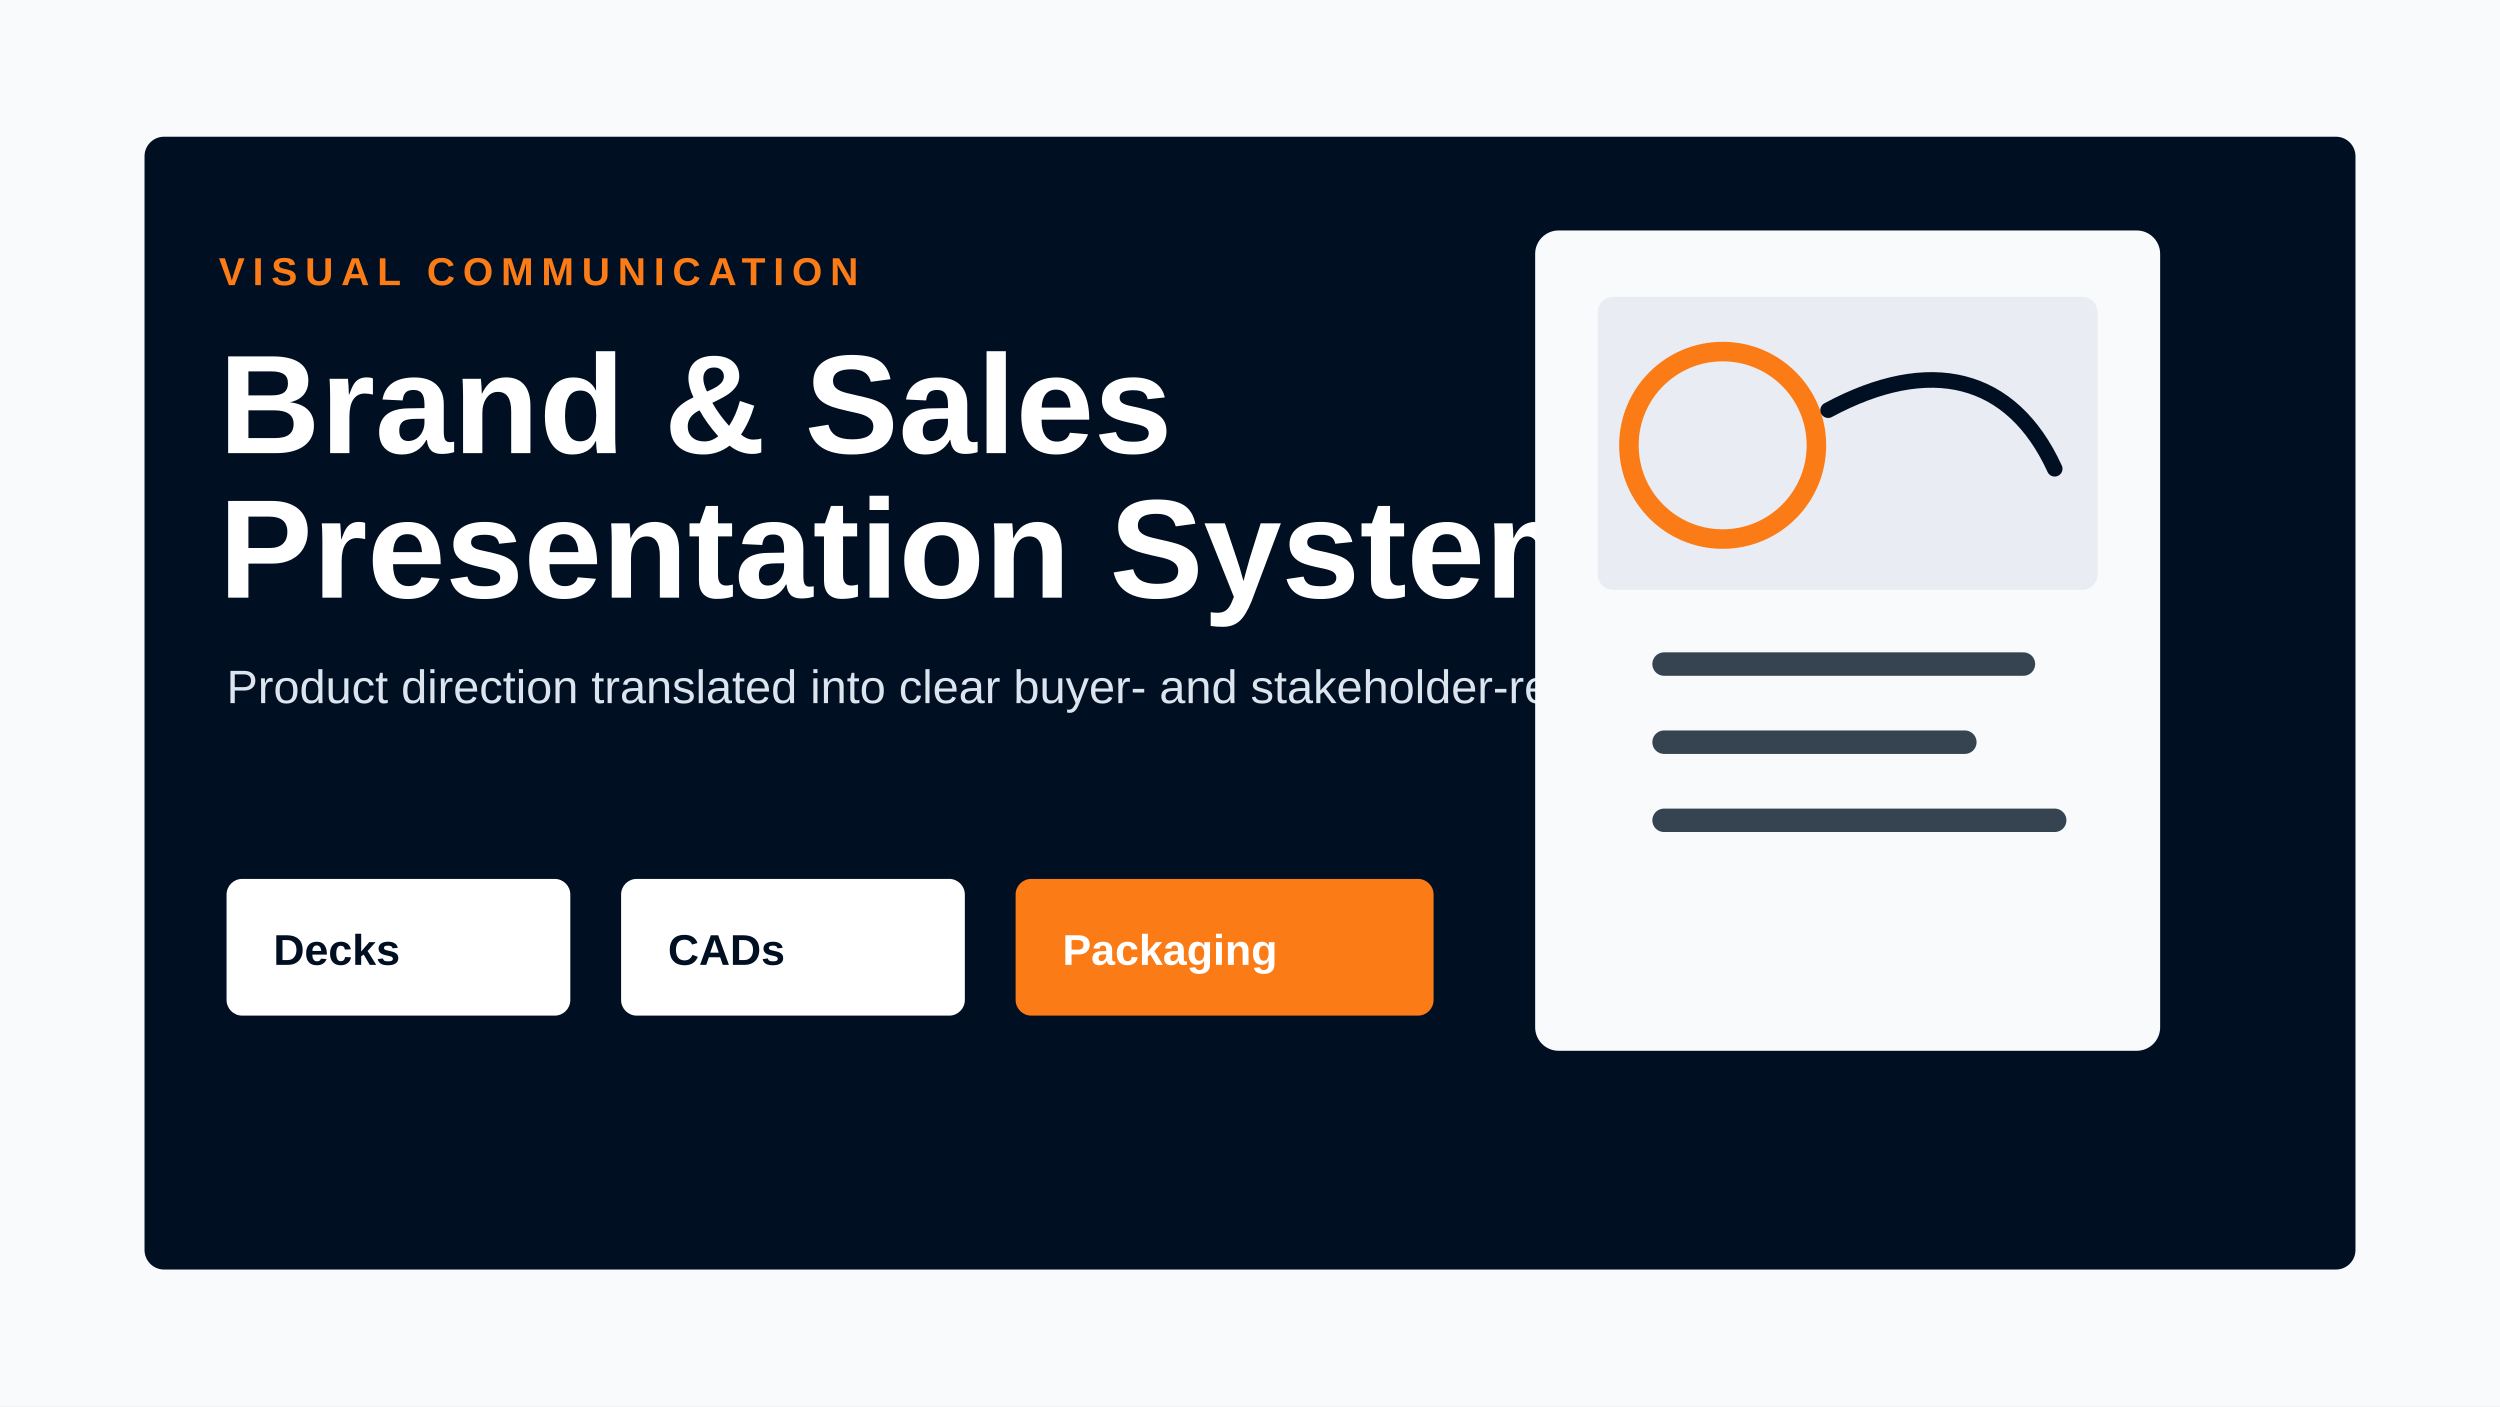
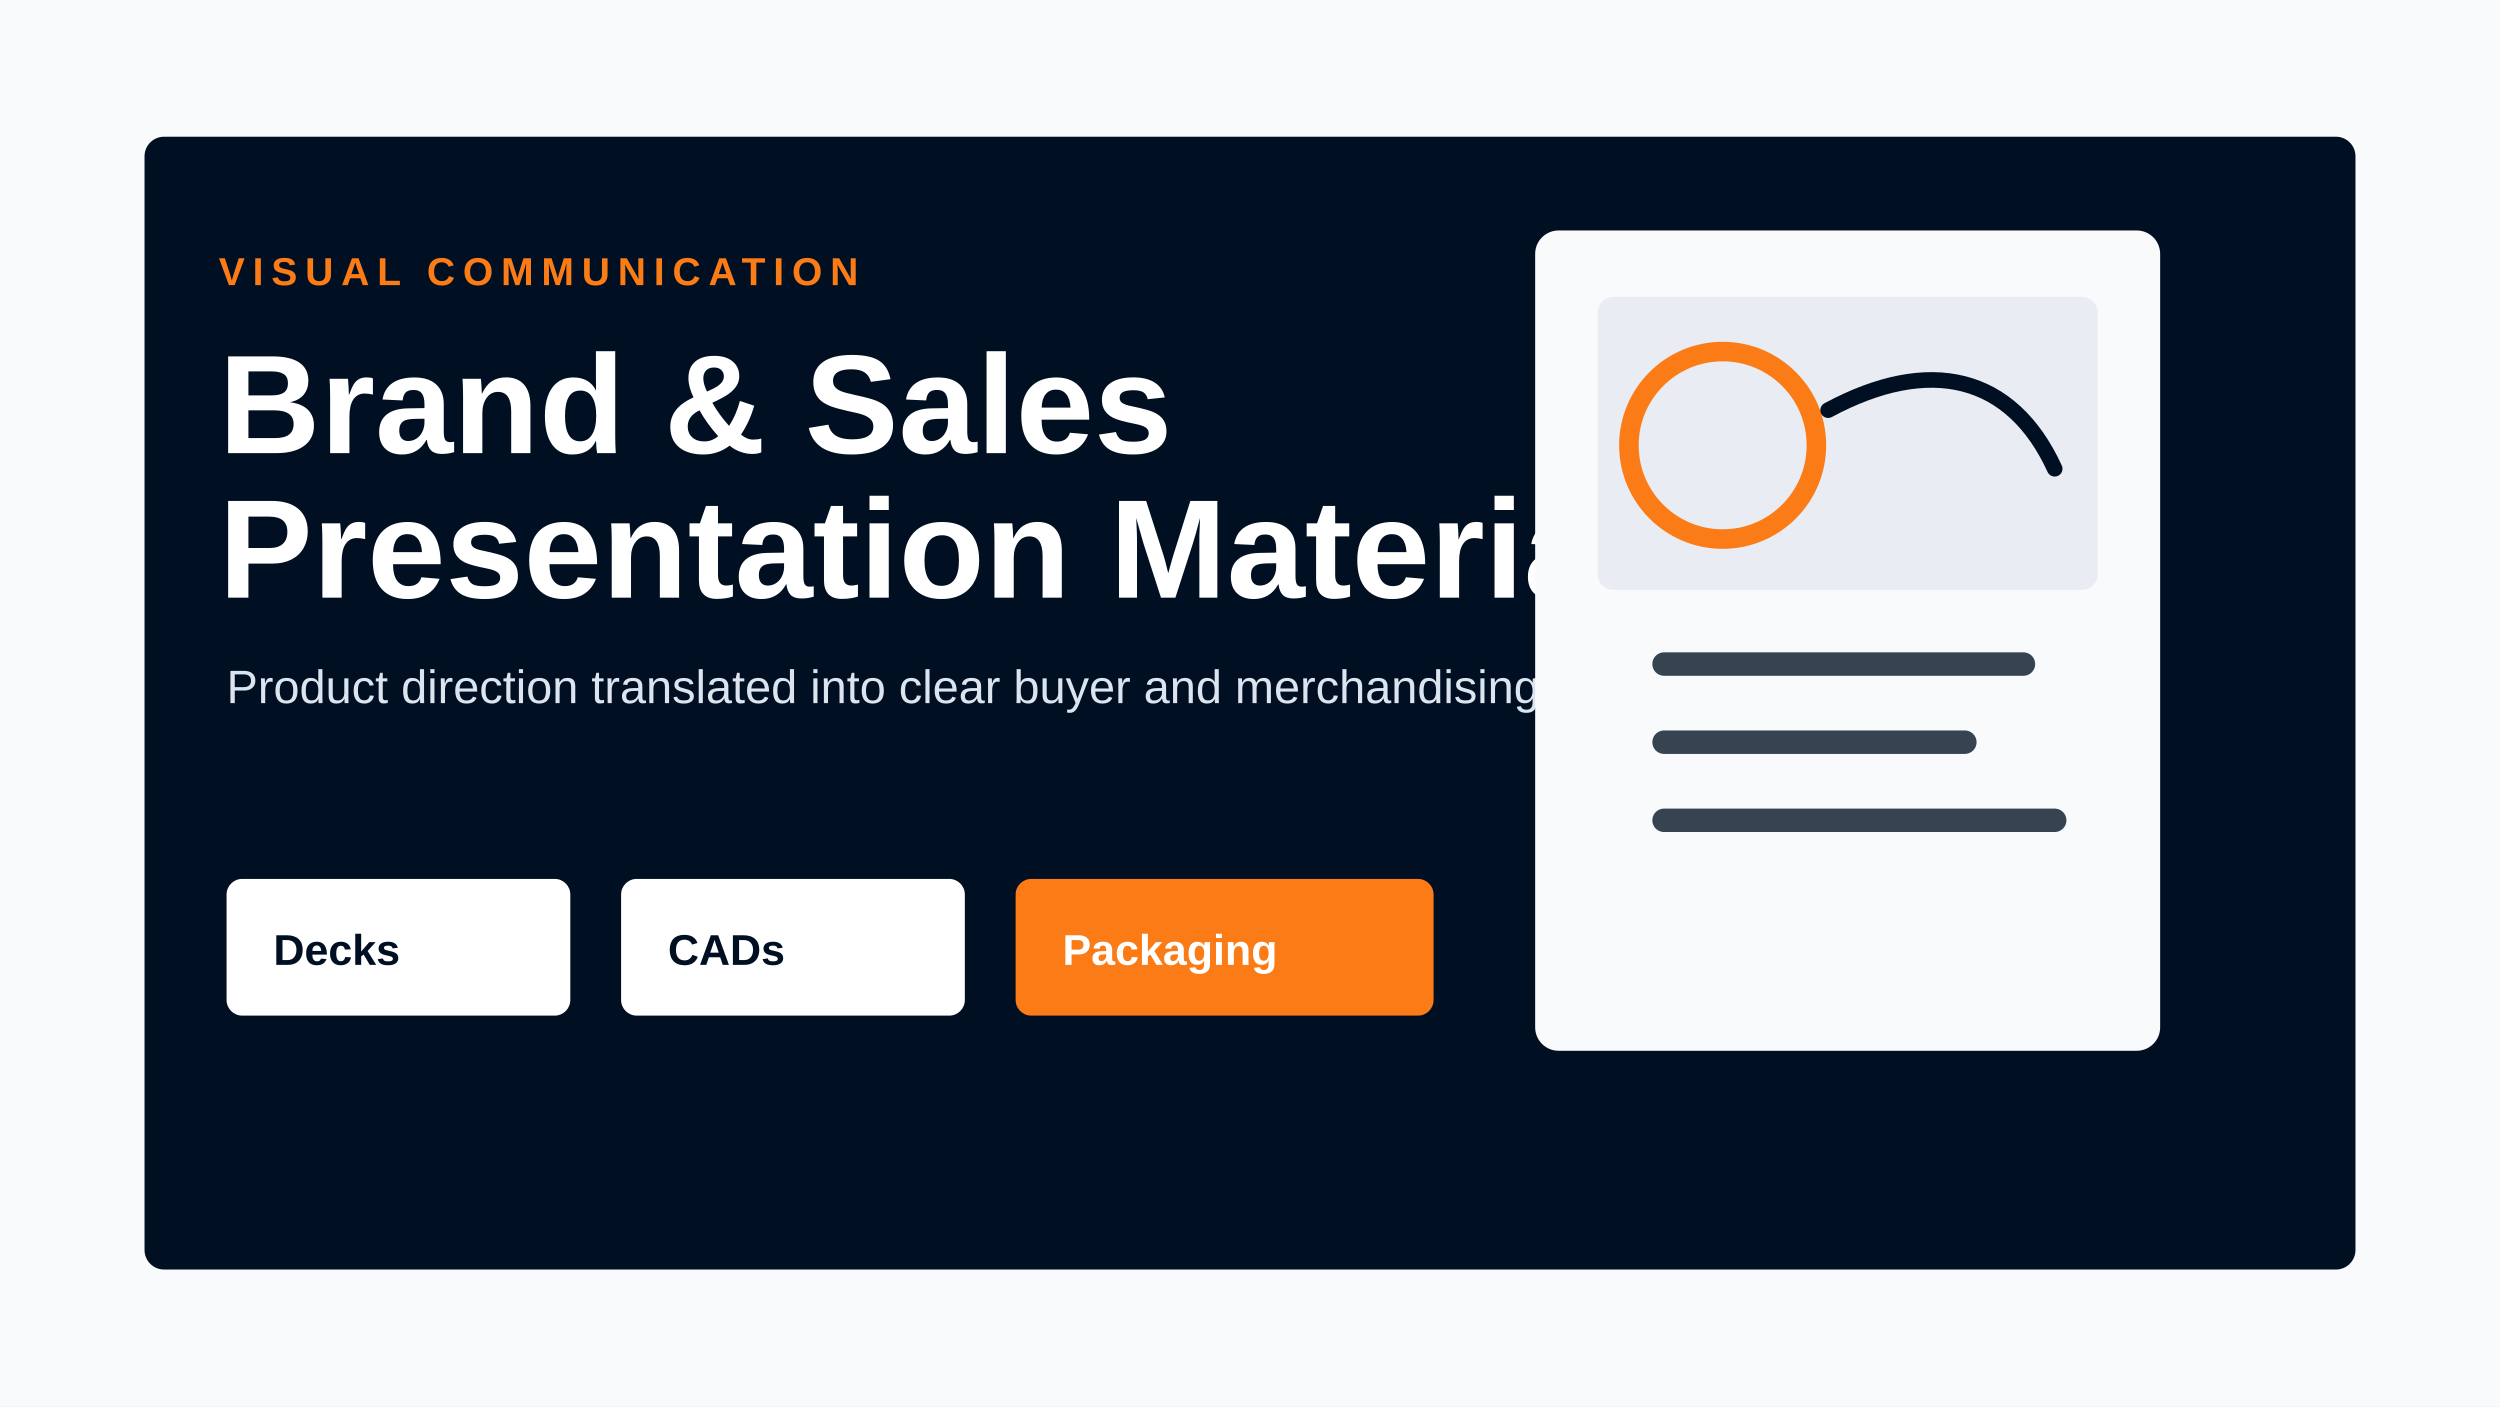
<svg xmlns="http://www.w3.org/2000/svg" width="1280" height="720" viewBox="0 0 1280 720" role="img" aria-labelledby="title desc">
  <rect width="1280" height="720" fill="#f8fafc" />
  <rect x="74" y="70" width="1132" height="580" rx="10" fill="#000f21" />
  <text x="112" y="146" fill="#fb7b16" font-family="Arial, sans-serif" font-size="20" font-weight="800" letter-spacing="4">VISUAL COMMUNICATION</text>
  <text x="112" y="232" fill="#ffffff" font-family="Arial, sans-serif" font-size="72" font-weight="800">Brand &amp; Sales</text>
-   <text x="112" y="306" fill="#ffffff" font-family="Arial, sans-serif" font-size="72" font-weight="800">Presentation Systems</text>
-   <text x="116" y="360" fill="#dbe4ef" font-family="Arial, sans-serif" font-size="24">Product direction translated into clear buyer- and stakeholder-ready materials.</text>
+   <text x="112" y="306" fill="#ffffff" font-family="Arial, sans-serif" font-size="72" font-weight="800">Presentation Materials</text>
+   <text x="116" y="360" fill="#dbe4ef" font-family="Arial, sans-serif" font-size="24">Product direction translated into clear buyer and merchandising materials.</text>
  <g transform="translate(116 450)">
    <rect width="176" height="70" rx="8" fill="#ffffff" />
    <text x="24" y="44" fill="#000f21" font-family="Arial, sans-serif" font-size="22" font-weight="800">Decks</text>
    <rect x="202" width="176" height="70" rx="8" fill="#ffffff" />
    <text x="226" y="44" fill="#000f21" font-family="Arial, sans-serif" font-size="22" font-weight="800">CADs</text>
    <rect x="404" width="214" height="70" rx="8" fill="#fb7b16" />
    <text x="428" y="44" fill="#ffffff" font-family="Arial, sans-serif" font-size="22" font-weight="800">Packaging</text>
  </g>
  <g transform="translate(786 118)">
    <rect x="0" y="0" width="320" height="420" rx="12" fill="#f8fafc" />
    <rect x="32" y="34" width="256" height="150" rx="8" fill="#e9edf3" />
    <path d="M66 222H250M66 262H220M66 302H266" stroke="#000f21" stroke-width="12" stroke-linecap="round" opacity=".78" />
    <circle cx="96" cy="110" r="48" fill="none" stroke="#fb7b16" stroke-width="10" />
    <path d="M150 92 C202 64 244 74 266 122" fill="none" stroke="#000f21" stroke-width="8" stroke-linecap="round" />
  </g>
</svg>
